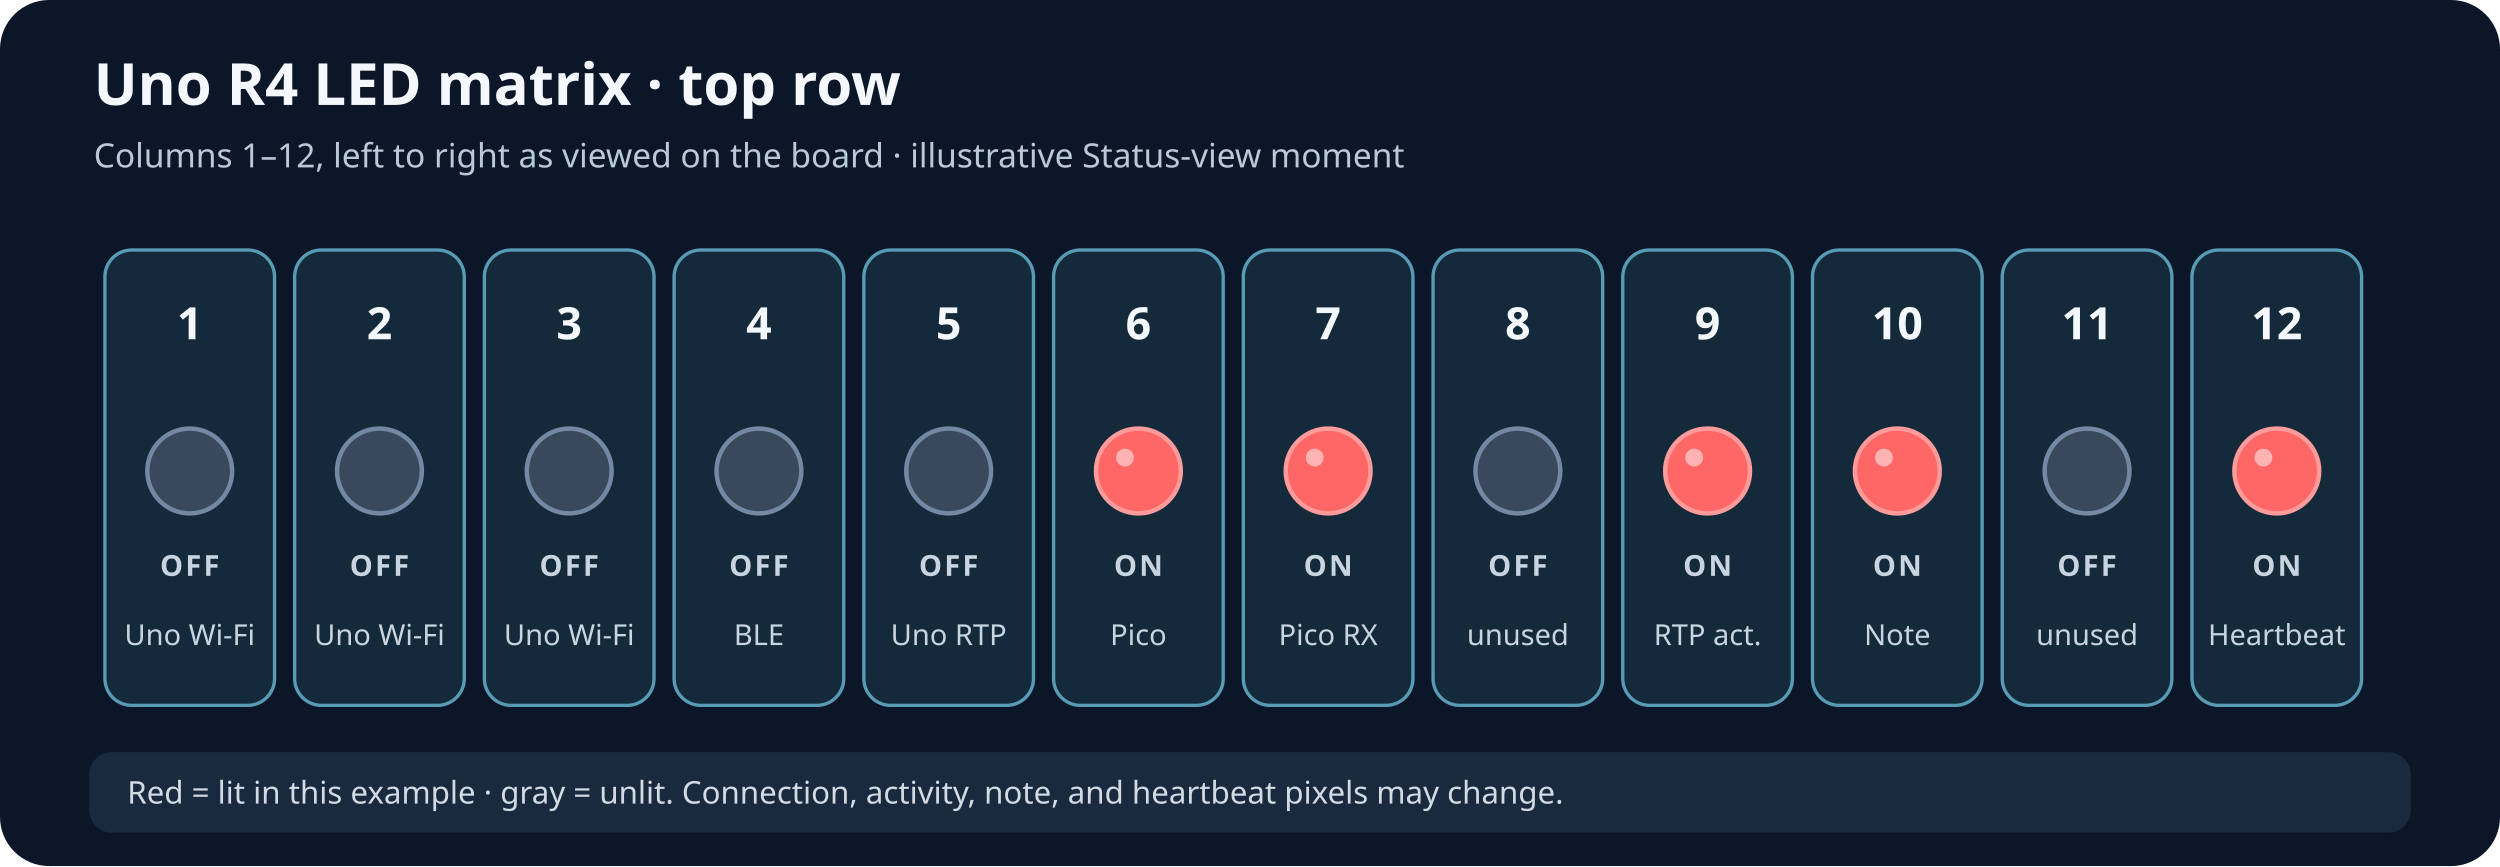
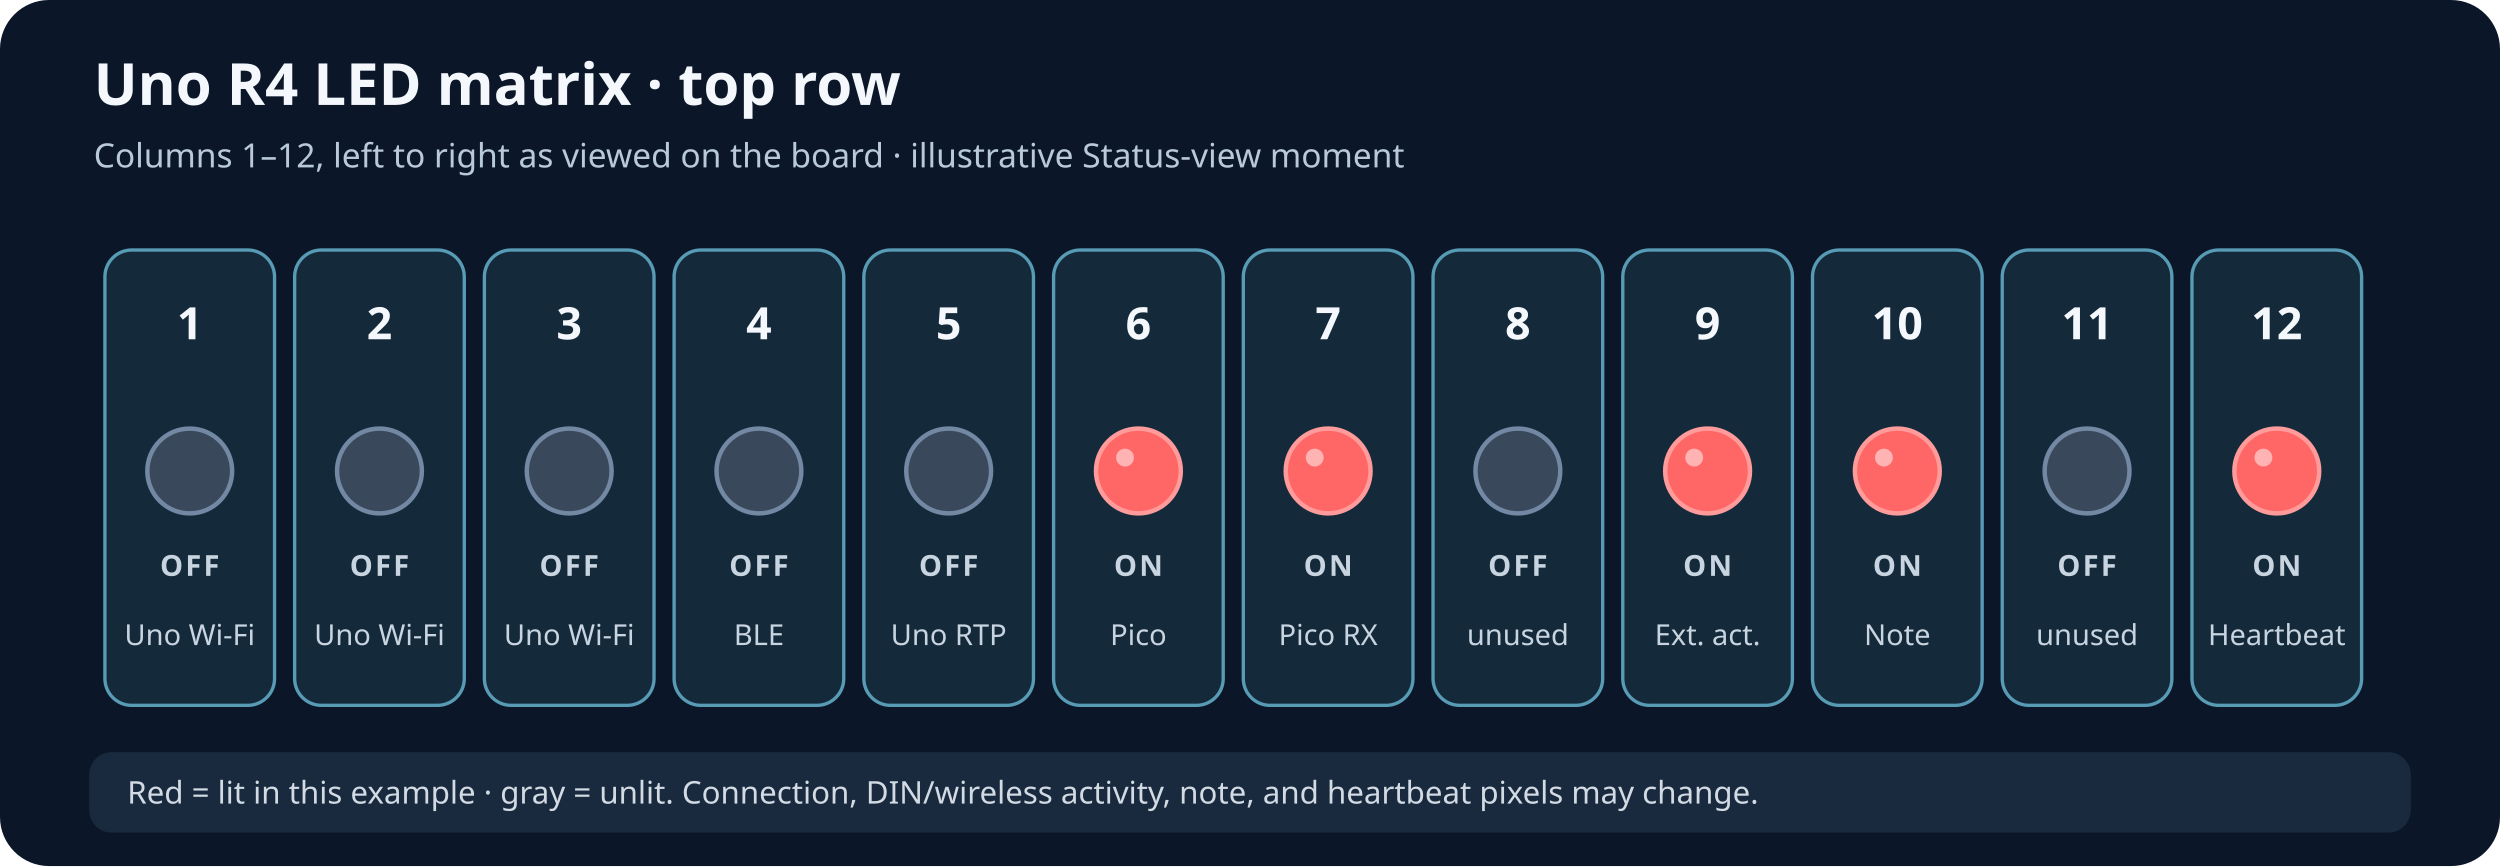
<svg xmlns="http://www.w3.org/2000/svg" width="1120" height="388" viewBox="0 0 1120 388" role="img" aria-labelledby="title desc">
  <style>.head{font:700 26px system-ui,sans-serif;fill:#f4f7fb}.sub{font:15px system-ui,sans-serif;fill:#b9c9d8}.number{font:700 20px system-ui,sans-serif;fill:#f4f7fb}.state{font:700 13px system-ui,sans-serif;fill:#c8d4df;letter-spacing:1px}.label{font:13px system-ui,sans-serif;fill:#c8d4df}.foot{font:14px system-ui,sans-serif;fill:#d2dbe4}</style>
  <rect width="1120" height="388" rx="22" fill="#0b1728" />
  <text x="42" y="47" class="head">Uno R4 LED matrix · top row</text>
  <text x="42" y="75" class="sub">Columns 1–12, left to right as viewed on the board · illustrative Status-view moment</text>
  <g transform="translate(47,0)">
    <rect x="0" y="112" width="76" height="204" rx="12" fill="#142a3b" stroke="#589bb5" stroke-width="1.5" />
    <text x="38" y="152" text-anchor="middle" class="number">1</text>
    <circle cx="38" cy="211" r="19" fill="#39485b" stroke="#7388a3" stroke-width="2" />
    <text x="38" y="258" text-anchor="middle" class="state">OFF</text>
    <text x="38" y="289" text-anchor="middle" class="label">Uno Wi-Fi</text>
  </g>
  <g transform="translate(132,0)">
    <rect x="0" y="112" width="76" height="204" rx="12" fill="#142a3b" stroke="#589bb5" stroke-width="1.5" />
    <text x="38" y="152" text-anchor="middle" class="number">2</text>
    <circle cx="38" cy="211" r="19" fill="#39485b" stroke="#7388a3" stroke-width="2" />
    <text x="38" y="258" text-anchor="middle" class="state">OFF</text>
    <text x="38" y="289" text-anchor="middle" class="label">Uno Wi-Fi</text>
  </g>
  <g transform="translate(217,0)">
    <rect x="0" y="112" width="76" height="204" rx="12" fill="#142a3b" stroke="#589bb5" stroke-width="1.5" />
    <text x="38" y="152" text-anchor="middle" class="number">3</text>
    <circle cx="38" cy="211" r="19" fill="#39485b" stroke="#7388a3" stroke-width="2" />
    <text x="38" y="258" text-anchor="middle" class="state">OFF</text>
    <text x="38" y="289" text-anchor="middle" class="label">Uno Wi-Fi</text>
  </g>
  <g transform="translate(302,0)">
    <rect x="0" y="112" width="76" height="204" rx="12" fill="#142a3b" stroke="#589bb5" stroke-width="1.5" />
    <text x="38" y="152" text-anchor="middle" class="number">4</text>
    <circle cx="38" cy="211" r="19" fill="#39485b" stroke="#7388a3" stroke-width="2" />
    <text x="38" y="258" text-anchor="middle" class="state">OFF</text>
    <text x="38" y="289" text-anchor="middle" class="label">BLE</text>
  </g>
  <g transform="translate(387,0)">
    <rect x="0" y="112" width="76" height="204" rx="12" fill="#142a3b" stroke="#589bb5" stroke-width="1.5" />
    <text x="38" y="152" text-anchor="middle" class="number">5</text>
    <circle cx="38" cy="211" r="19" fill="#39485b" stroke="#7388a3" stroke-width="2" />
    <text x="38" y="258" text-anchor="middle" class="state">OFF</text>
    <text x="38" y="289" text-anchor="middle" class="label">Uno RTP</text>
  </g>
  <g transform="translate(472,0)">
    <rect x="0" y="112" width="76" height="204" rx="12" fill="#142a3b" stroke="#589bb5" stroke-width="1.5" />
    <text x="38" y="152" text-anchor="middle" class="number">6</text>
    <circle cx="38" cy="211" r="19" fill="#ff6767" stroke="#ff9b9b" stroke-width="2" />
    <circle cx="32" cy="205" r="4" fill="#ffd0d0" opacity=".72" />
    <text x="38" y="258" text-anchor="middle" class="state">ON</text>
    <text x="38" y="289" text-anchor="middle" class="label">Pico</text>
  </g>
  <g transform="translate(557,0)">
    <rect x="0" y="112" width="76" height="204" rx="12" fill="#142a3b" stroke="#589bb5" stroke-width="1.5" />
    <text x="38" y="152" text-anchor="middle" class="number">7</text>
    <circle cx="38" cy="211" r="19" fill="#ff6767" stroke="#ff9b9b" stroke-width="2" />
    <circle cx="32" cy="205" r="4" fill="#ffd0d0" opacity=".72" />
    <text x="38" y="258" text-anchor="middle" class="state">ON</text>
    <text x="38" y="289" text-anchor="middle" class="label">Pico RX</text>
  </g>
  <g transform="translate(642,0)">
    <rect x="0" y="112" width="76" height="204" rx="12" fill="#142a3b" stroke="#589bb5" stroke-width="1.5" />
    <text x="38" y="152" text-anchor="middle" class="number">8</text>
    <circle cx="38" cy="211" r="19" fill="#39485b" stroke="#7388a3" stroke-width="2" />
    <text x="38" y="258" text-anchor="middle" class="state">OFF</text>
    <text x="38" y="289" text-anchor="middle" class="label">unused</text>
  </g>
  <g transform="translate(727,0)">
    <rect x="0" y="112" width="76" height="204" rx="12" fill="#142a3b" stroke="#589bb5" stroke-width="1.5" />
    <text x="38" y="152" text-anchor="middle" class="number">9</text>
    <circle cx="38" cy="211" r="19" fill="#ff6767" stroke="#ff9b9b" stroke-width="2" />
    <circle cx="32" cy="205" r="4" fill="#ffd0d0" opacity=".72" />
    <text x="38" y="258" text-anchor="middle" class="state">ON</text>
-     <text x="38" y="289" text-anchor="middle" class="label">RTP act.</text>
+     <text x="38" y="289" text-anchor="middle" class="label">Ext. act.</text>
  </g>
  <g transform="translate(812,0)">
    <rect x="0" y="112" width="76" height="204" rx="12" fill="#142a3b" stroke="#589bb5" stroke-width="1.5" />
    <text x="38" y="152" text-anchor="middle" class="number">10</text>
    <circle cx="38" cy="211" r="19" fill="#ff6767" stroke="#ff9b9b" stroke-width="2" />
    <circle cx="32" cy="205" r="4" fill="#ffd0d0" opacity=".72" />
    <text x="38" y="258" text-anchor="middle" class="state">ON</text>
    <text x="38" y="289" text-anchor="middle" class="label">Note</text>
  </g>
  <g transform="translate(897,0)">
    <rect x="0" y="112" width="76" height="204" rx="12" fill="#142a3b" stroke="#589bb5" stroke-width="1.5" />
    <text x="38" y="152" text-anchor="middle" class="number">11</text>
    <circle cx="38" cy="211" r="19" fill="#39485b" stroke="#7388a3" stroke-width="2" />
    <text x="38" y="258" text-anchor="middle" class="state">OFF</text>
    <text x="38" y="289" text-anchor="middle" class="label">unused</text>
  </g>
  <g transform="translate(982,0)">
    <rect x="0" y="112" width="76" height="204" rx="12" fill="#142a3b" stroke="#589bb5" stroke-width="1.5" />
    <text x="38" y="152" text-anchor="middle" class="number">12</text>
    <circle cx="38" cy="211" r="19" fill="#ff6767" stroke="#ff9b9b" stroke-width="2" />
    <circle cx="32" cy="205" r="4" fill="#ffd0d0" opacity=".72" />
    <text x="38" y="258" text-anchor="middle" class="state">ON</text>
    <text x="38" y="289" text-anchor="middle" class="label">Heartbeat</text>
  </g>
  <rect x="40" y="337" width="1040" height="36" rx="10" fill="#1a2a3e" />
-   <text x="57" y="360" class="foot">Red = lit in this example · gray = unlit. Connection, activity, note, and heartbeat pixels may change.</text>
+   <text x="57" y="360" class="foot">Red = lit in this example · gray = unlit. Connection, DIN/wireless activity, note, and heartbeat pixels may change.</text>
</svg>
